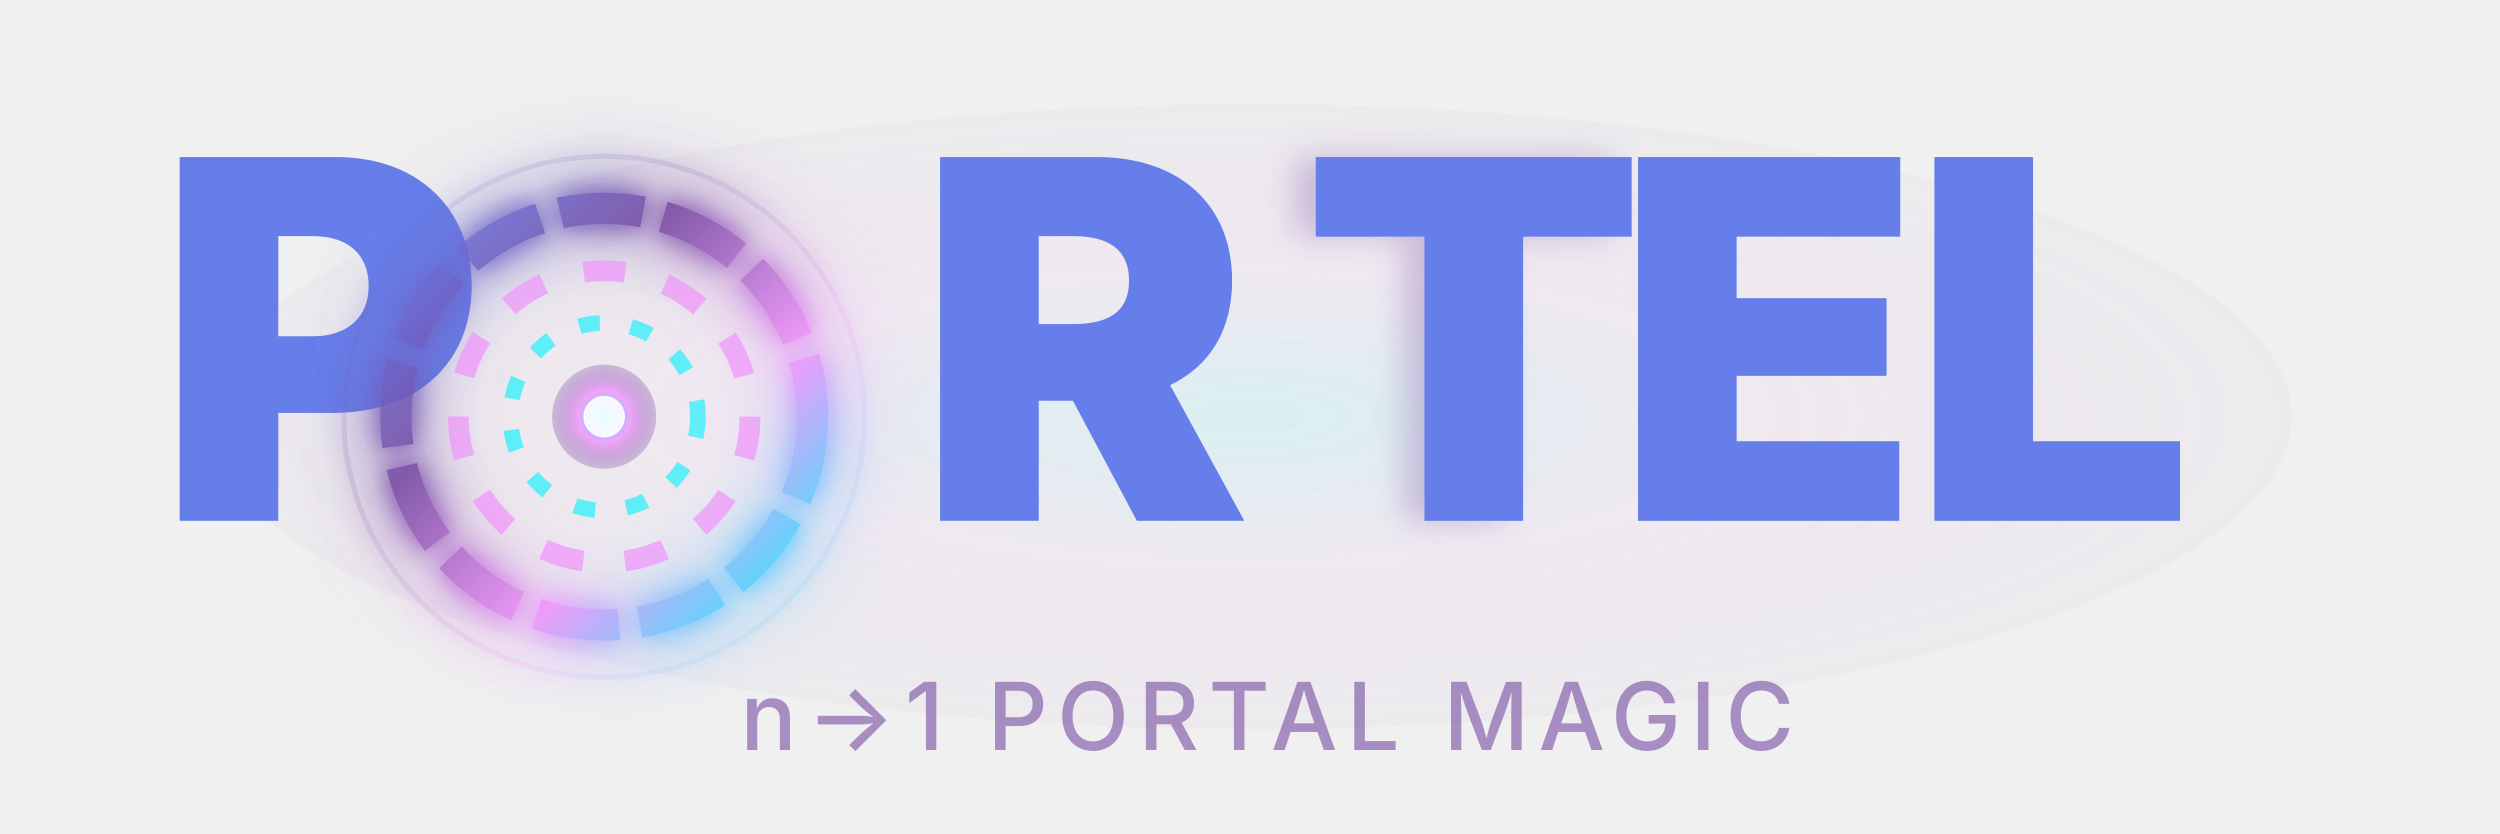
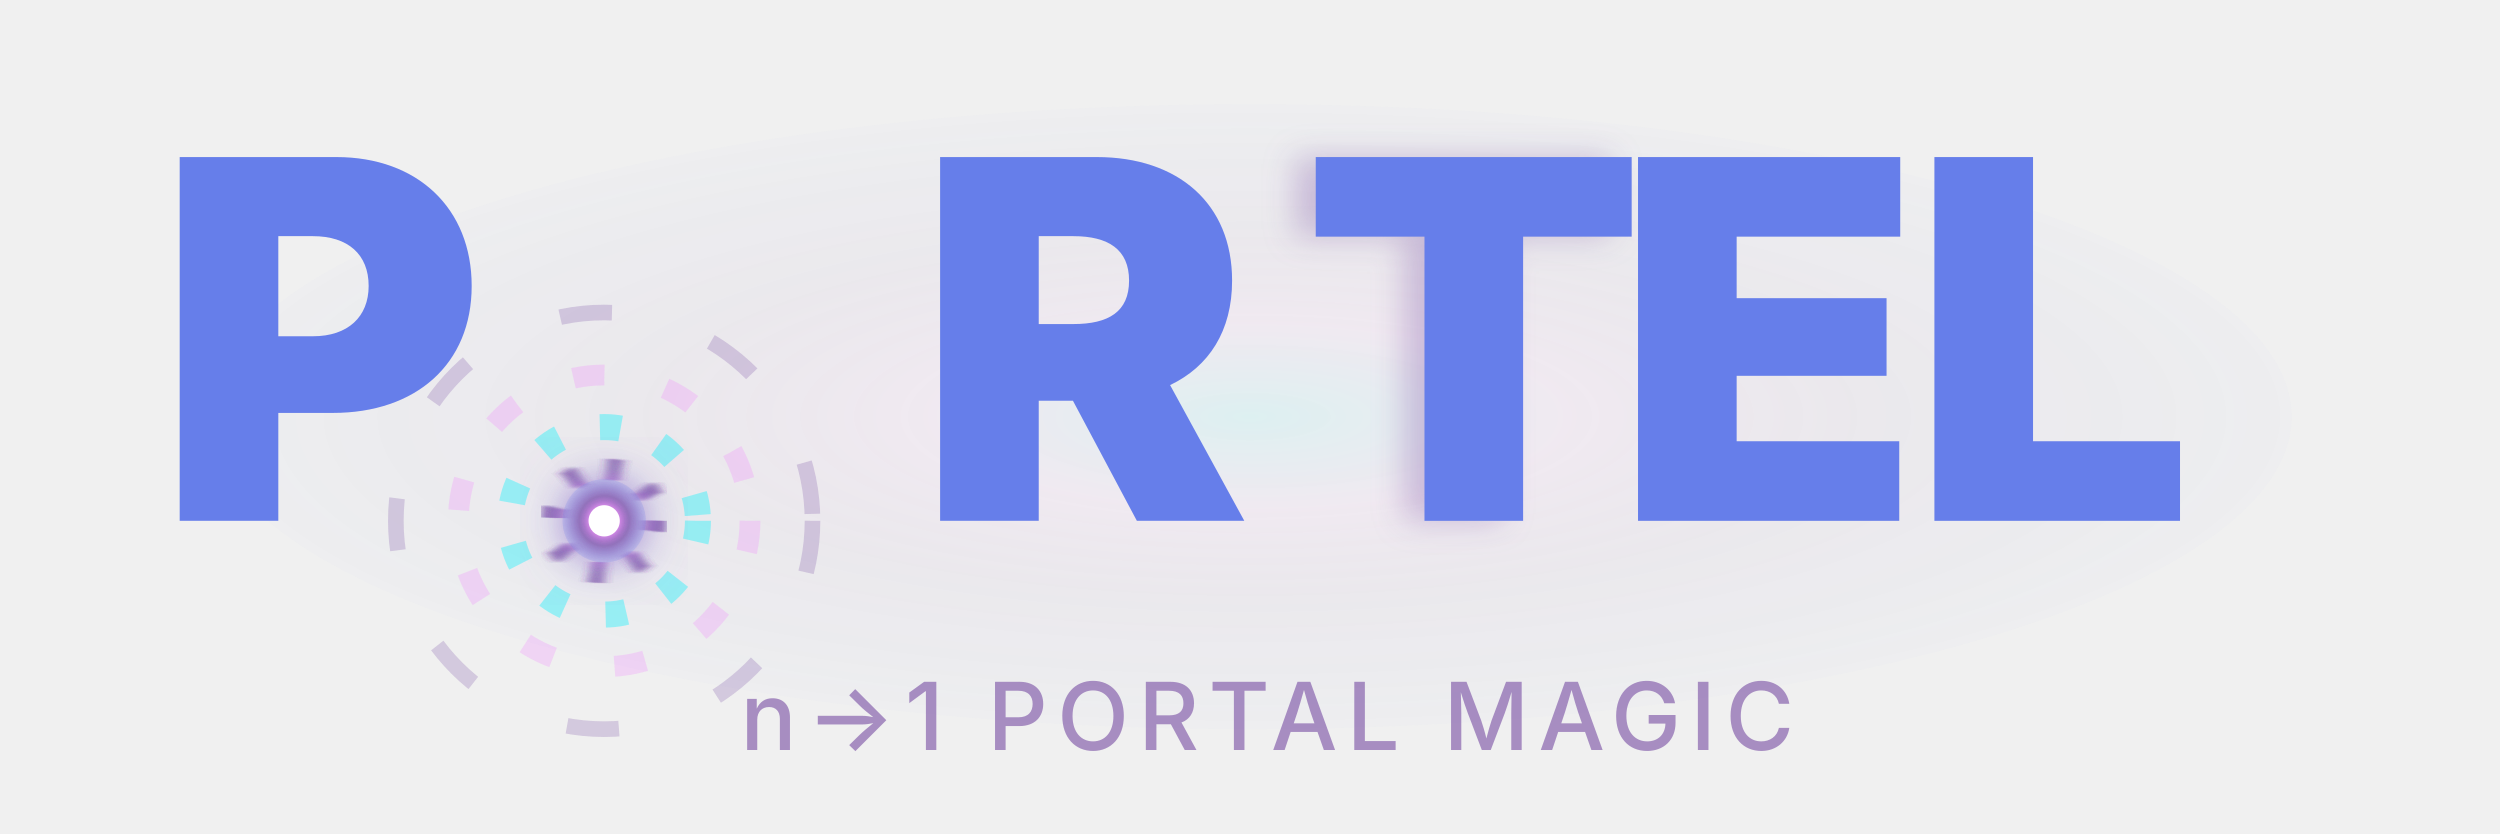
<svg xmlns="http://www.w3.org/2000/svg" viewBox="0 0 240 80" width="240" height="80">
  <defs>
    <radialGradient id="portalCenter" cx="50%" cy="50%">
      <stop offset="0%" style="stop-color:#00f2fe;stop-opacity:1">
        <animate attributeName="stop-color" values="#00f2fe;#f093fb;#667eea;#00f2fe" dur="3s" repeatCount="indefinite" />
      </stop>
-       <stop offset="50%" style="stop-color:#f093fb;stop-opacity:0.8">
+       <stop offset="30%" style="stop-color:#f093fb;stop-opacity:0.9">
        <animate attributeName="stop-color" values="#f093fb;#667eea;#764ba2;#f093fb" dur="3s" repeatCount="indefinite" />
      </stop>
-       <stop offset="100%" style="stop-color:#764ba2;stop-opacity:0.3">
+       <stop offset="60%" style="stop-color:#764ba2;stop-opacity:0.6">
        <animate attributeName="stop-color" values="#764ba2;#00f2fe;#f093fb;#764ba2" dur="3s" repeatCount="indefinite" />
      </stop>
+       <stop offset="100%" style="stop-color:#667eea;stop-opacity:0.2" />
    </radialGradient>
-     <linearGradient id="ringGradient" x1="0%" y1="0%" x2="100%" y2="100%">
-       <stop offset="0%" style="stop-color:#667eea;stop-opacity:1" />
-       <stop offset="33%" style="stop-color:#764ba2;stop-opacity:1" />
-       <stop offset="66%" style="stop-color:#f093fb;stop-opacity:1" />
-       <stop offset="100%" style="stop-color:#00f2fe;stop-opacity:1" />
-     </linearGradient>
+     <radialGradient id="emergenceGradient" cx="50%" cy="50%">
+       <stop offset="0%" style="stop-color:#00f2fe;stop-opacity:1" />
+       <stop offset="50%" style="stop-color:#f093fb;stop-opacity:0.7" />
+       <stop offset="100%" style="stop-color:#764ba2;stop-opacity:0.3" />
+     </radialGradient>
    <filter id="portalGlow" x="-50%" y="-50%" width="200%" height="200%">
-       <feGaussianBlur in="SourceGraphic" stdDeviation="4" result="blur1" />
-       <feGaussianBlur in="SourceGraphic" stdDeviation="2" result="blur2" />
-       <feGaussianBlur in="SourceGraphic" stdDeviation="1" result="blur3" />
+       <feGaussianBlur in="SourceGraphic" stdDeviation="3" result="blur1" />
+       <feGaussianBlur in="SourceGraphic" stdDeviation="1.5" result="blur2" />
      <feMerge>
        <feMergeNode in="blur1" />
        <feMergeNode in="blur2" />
-         <feMergeNode in="blur3" />
        <feMergeNode in="SourceGraphic" />
      </feMerge>
+     </filter>
+     <filter id="motionBlur">
+       <feGaussianBlur in="SourceGraphic" stdDeviation="0.5 0" />
    </filter>
    <style>
      .logo-text {
        font-family: 'Inter', -apple-system, BlinkMacSystemFont, sans-serif;
        font-size: 48px;
        font-weight: 900;
        letter-spacing: -0.02em;
      }
      .tagline {
        font-family: 'Inter', -apple-system, BlinkMacSystemFont, sans-serif;
        font-size: 9px;
        font-weight: 500;
        letter-spacing: 0.1em;
        text-transform: uppercase;
      }
    </style>
  </defs>
-   <ellipse cx="120" cy="40" rx="100" ry="30" fill="url(#portalCenter)" opacity="0.1" />
+   <ellipse cx="120" cy="40" rx="100" ry="30" fill="url(#portalCenter)" opacity="0.08" />
  <text x="15" y="50" class="logo-text" fill="#667eea">P</text>
-   <g transform="translate(58, 40)">
-     <circle cx="0" cy="0" r="25" fill="none" stroke="url(#ringGradient)" stroke-width="0.5" opacity="0.2" filter="url(#portalGlow)">
-       <animate attributeName="r" values="25;30;25" dur="4s" repeatCount="indefinite" />
-       <animate attributeName="opacity" values="0.2;0.4;0.2" dur="4s" repeatCount="indefinite" />
+   <g transform="translate(58, 50)">
+     <circle cx="0" cy="0" r="5" fill="none" stroke="url(#emergenceGradient)" stroke-width="2" stroke-dasharray="1 3" opacity="1" filter="url(#motionBlur)">
+       <animate attributeName="r" values="0;25" dur="4s" repeatCount="indefinite" />
+       <animate attributeName="stroke-dasharray" values="1 2;4 8" dur="4s" repeatCount="indefinite" />
+       <animate attributeName="opacity" values="1;0.8;0" dur="4s" repeatCount="indefinite" />
+       <animate attributeName="stroke-width" values="3;2;1" dur="4s" repeatCount="indefinite" />
    </circle>
-     <circle cx="0" cy="0" r="20" fill="none" stroke="url(#ringGradient)" stroke-width="3" stroke-dasharray="8 2" opacity="0.9" filter="url(#portalGlow)">
-       <animateTransform attributeName="transform" type="rotate" from="0 0 0" to="360 0 0" dur="10s" repeatCount="indefinite" />
-       <animate attributeName="stroke-dasharray" values="8 2;2 8;8 2" dur="3s" repeatCount="indefinite" />
+     <circle cx="0" cy="0" r="5" fill="none" stroke="url(#emergenceGradient)" stroke-width="2" stroke-dasharray="1 3" opacity="1" filter="url(#motionBlur)">
+       <animate attributeName="r" values="0;25" dur="4s" begin="1s" repeatCount="indefinite" />
+       <animate attributeName="stroke-dasharray" values="1 2;4 8" dur="4s" begin="1s" repeatCount="indefinite" />
+       <animate attributeName="opacity" values="1;0.8;0" dur="4s" begin="1s" repeatCount="indefinite" />
+       <animate attributeName="stroke-width" values="3;2;1" dur="4s" begin="1s" repeatCount="indefinite" />
    </circle>
-     <circle cx="0" cy="0" r="14" fill="none" stroke="#f093fb" stroke-width="2" stroke-dasharray="4 4" opacity="0.7">
-       <animateTransform attributeName="transform" type="rotate" from="360 0 0" to="0 0 0" dur="7s" repeatCount="indefinite" />
+     <circle cx="0" cy="0" r="5" fill="none" stroke="url(#emergenceGradient)" stroke-width="2" stroke-dasharray="1 3" opacity="1" filter="url(#motionBlur)">
+       <animate attributeName="r" values="0;25" dur="4s" begin="2s" repeatCount="indefinite" />
+       <animate attributeName="stroke-dasharray" values="1 2;4 8" dur="4s" begin="2s" repeatCount="indefinite" />
+       <animate attributeName="opacity" values="1;0.8;0" dur="4s" begin="2s" repeatCount="indefinite" />
+       <animate attributeName="stroke-width" values="3;2;1" dur="4s" begin="2s" repeatCount="indefinite" />
    </circle>
-     <circle cx="0" cy="0" r="9" fill="none" stroke="#00f2fe" stroke-width="1.5" stroke-dasharray="2 3" opacity="0.6">
-       <animateTransform attributeName="transform" type="rotate" from="0 0 0" to="360 0 0" dur="5s" repeatCount="indefinite" />
+     <circle cx="0" cy="0" r="5" fill="none" stroke="url(#emergenceGradient)" stroke-width="2" stroke-dasharray="1 3" opacity="1" filter="url(#motionBlur)">
+       <animate attributeName="r" values="0;25" dur="4s" begin="3s" repeatCount="indefinite" />
+       <animate attributeName="stroke-dasharray" values="1 2;4 8" dur="4s" begin="3s" repeatCount="indefinite" />
+       <animate attributeName="opacity" values="1;0.8;0" dur="4s" begin="3s" repeatCount="indefinite" />
+       <animate attributeName="stroke-width" values="3;2;1" dur="4s" begin="3s" repeatCount="indefinite" />
    </circle>
-     <circle cx="0" cy="0" r="5" fill="url(#portalCenter)" opacity="1">
-       <animate attributeName="r" values="5;7;5" dur="2s" repeatCount="indefinite" />
+     <g opacity="0.6">
+       <circle cx="0" cy="0" r="20" fill="none" stroke="#764ba2" stroke-width="1.5" stroke-dasharray="5 10" opacity="0.4">
+         <animateTransform attributeName="transform" type="rotate" from="0 0 0" to="360 0 0" dur="12s" repeatCount="indefinite" />
+       </circle>
+       <circle cx="0" cy="0" r="14" fill="none" stroke="#f093fb" stroke-width="2" stroke-dasharray="3 6" opacity="0.5">
+         <animateTransform attributeName="transform" type="rotate" from="360 0 0" to="0 0 0" dur="8s" repeatCount="indefinite" />
+       </circle>
+       <circle cx="0" cy="0" r="9" fill="none" stroke="#00f2fe" stroke-width="2.5" stroke-dasharray="2 4" opacity="0.6">
+         <animateTransform attributeName="transform" type="rotate" from="0 0 0" to="360 0 0" dur="5s" repeatCount="indefinite" />
+       </circle>
+     </g>
+     <circle cx="0" cy="0" r="4" fill="url(#portalCenter)" opacity="1" filter="url(#portalGlow)">
+       <animate attributeName="r" values="3;5;3" dur="2s" repeatCount="indefinite" />
+       <animate attributeName="opacity" values="0.8;1;0.8" dur="2s" repeatCount="indefinite" />
    </circle>
-     <circle cx="0" cy="0" r="2" fill="#ffffff" opacity="0.9">
-       <animate attributeName="opacity" values="0.9;0.4;0.9" dur="2s" repeatCount="indefinite" />
+     <circle cx="0" cy="0" r="1.5" fill="#ffffff" opacity="1">
+       <animate attributeName="opacity" values="1;0.6;1" dur="1.5s" repeatCount="indefinite" />
+       <animate attributeName="r" values="1.5;2;1.5" dur="1.5s" repeatCount="indefinite" />
    </circle>
    <g>
-       <circle cx="0" cy="-18" r="1.5" fill="#00f2fe" opacity="0">
-         <animate attributeName="opacity" values="0;1;1;0" dur="4s" repeatCount="indefinite" />
-         <animateTransform attributeName="transform" type="rotate" from="0 0 0" to="360 0 0" dur="4s" repeatCount="indefinite" />
+       <circle cx="0" cy="0" r="1" fill="#00f2fe" opacity="0">
+         <animate attributeName="opacity" values="0;1;0" dur="3s" repeatCount="indefinite" />
+         <animateTransform attributeName="transform" type="translate" values="0,0; 15,-10; 25,-15" dur="3s" repeatCount="indefinite" />
+         <animate attributeName="r" values="0.5;1.5;0.5" dur="3s" repeatCount="indefinite" />
      </circle>
-       <circle cx="18" cy="0" r="1.5" fill="#f093fb" opacity="0">
-         <animate attributeName="opacity" values="0;1;1;0" dur="4s" begin="1s" repeatCount="indefinite" />
-         <animateTransform attributeName="transform" type="rotate" from="90 0 0" to="450 0 0" dur="4s" begin="1s" repeatCount="indefinite" />
+       <circle cx="0" cy="0" r="1" fill="#f093fb" opacity="0">
+         <animate attributeName="opacity" values="0;1;0" dur="3s" begin="0.5s" repeatCount="indefinite" />
+         <animateTransform attributeName="transform" type="translate" values="0,0; -12,8; -22,18" dur="3s" begin="0.5s" repeatCount="indefinite" />
+         <animate attributeName="r" values="0.5;1.5;0.5" dur="3s" begin="0.5s" repeatCount="indefinite" />
      </circle>
-       <circle cx="0" cy="18" r="1.5" fill="#667eea" opacity="0">
-         <animate attributeName="opacity" values="0;1;1;0" dur="4s" begin="2s" repeatCount="indefinite" />
-         <animateTransform attributeName="transform" type="rotate" from="180 0 0" to="540 0 0" dur="4s" begin="2s" repeatCount="indefinite" />
+       <circle cx="0" cy="0" r="1" fill="#667eea" opacity="0">
+         <animate attributeName="opacity" values="0;1;0" dur="3s" begin="1s" repeatCount="indefinite" />
+         <animateTransform attributeName="transform" type="translate" values="0,0; 10,12; 20,25" dur="3s" begin="1s" repeatCount="indefinite" />
+         <animate attributeName="r" values="0.5;1.5;0.5" dur="3s" begin="1s" repeatCount="indefinite" />
      </circle>
-       <circle cx="-18" cy="0" r="1.5" fill="#764ba2" opacity="0">
-         <animate attributeName="opacity" values="0;1;1;0" dur="4s" begin="3s" repeatCount="indefinite" />
-         <animateTransform attributeName="transform" type="rotate" from="270 0 0" to="630 0 0" dur="4s" begin="3s" repeatCount="indefinite" />
+       <circle cx="0" cy="0" r="1" fill="#764ba2" opacity="0">
+         <animate attributeName="opacity" values="0;1;0" dur="3s" begin="1.5s" repeatCount="indefinite" />
+         <animateTransform attributeName="transform" type="translate" values="0,0; -8,-14; -18,-26" dur="3s" begin="1.5s" repeatCount="indefinite" />
+         <animate attributeName="r" values="0.5;1.5;0.5" dur="3s" begin="1.5s" repeatCount="indefinite" />
      </circle>
-     </g>
-     <g opacity="0.6">
-       <path d="M 0,-8 L 0,-12" stroke="#00f2fe" stroke-width="1" opacity="0">
-         <animate attributeName="opacity" values="0;1;0" dur="2s" repeatCount="indefinite" />
-         <animateTransform attributeName="transform" type="rotate" from="0 0 0" to="360 0 0" dur="8s" repeatCount="indefinite" />
-       </path>
-       <path d="M 0,-8 L 0,-12" stroke="#f093fb" stroke-width="1" opacity="0">
-         <animate attributeName="opacity" values="0;1;0" dur="2s" begin="0.5s" repeatCount="indefinite" />
-         <animateTransform attributeName="transform" type="rotate" from="45 0 0" to="405 0 0" dur="8s" repeatCount="indefinite" />
-       </path>
-       <path d="M 0,-8 L 0,-12" stroke="#667eea" stroke-width="1" opacity="0">
-         <animate attributeName="opacity" values="0;1;0" dur="2s" begin="1s" repeatCount="indefinite" />
-         <animateTransform attributeName="transform" type="rotate" from="90 0 0" to="450 0 0" dur="8s" repeatCount="indefinite" />
-       </path>
-       <path d="M 0,-8 L 0,-12" stroke="#764ba2" stroke-width="1" opacity="0">
-         <animate attributeName="opacity" values="0;1;0" dur="2s" begin="1.5s" repeatCount="indefinite" />
-         <animateTransform attributeName="transform" type="rotate" from="135 0 0" to="495 0 0" dur="8s" repeatCount="indefinite" />
-       </path>
    </g>
  </g>
  <text x="88" y="50" class="logo-text" fill="#667eea">R</text>
-   <g transform="translate(125, 40)">
-     <text x="-2" y="10" class="logo-text" fill="#764ba2" opacity="0.3" style="filter: blur(1.5px);">T</text>
-     <text x="0" y="10" class="logo-text" fill="#667eea">T</text>
+   <g transform="translate(125, 50)">
+     <text x="-2" y="0" class="logo-text" fill="#764ba2" opacity="0.3" style="filter: blur(1.5px);">T</text>
+     <text x="0" y="0" class="logo-text" fill="#667eea">T</text>
  </g>
  <text x="155" y="50" class="logo-text" fill="#667eea">EL</text>
  <text x="120" y="72" class="tagline" fill="#764ba2" text-anchor="middle" opacity="0.6">
    <animate attributeName="opacity" values="0.6;0.8;0.6" dur="4s" repeatCount="indefinite" />
    n→1 PORTAL MAGIC
  </text>
</svg>
